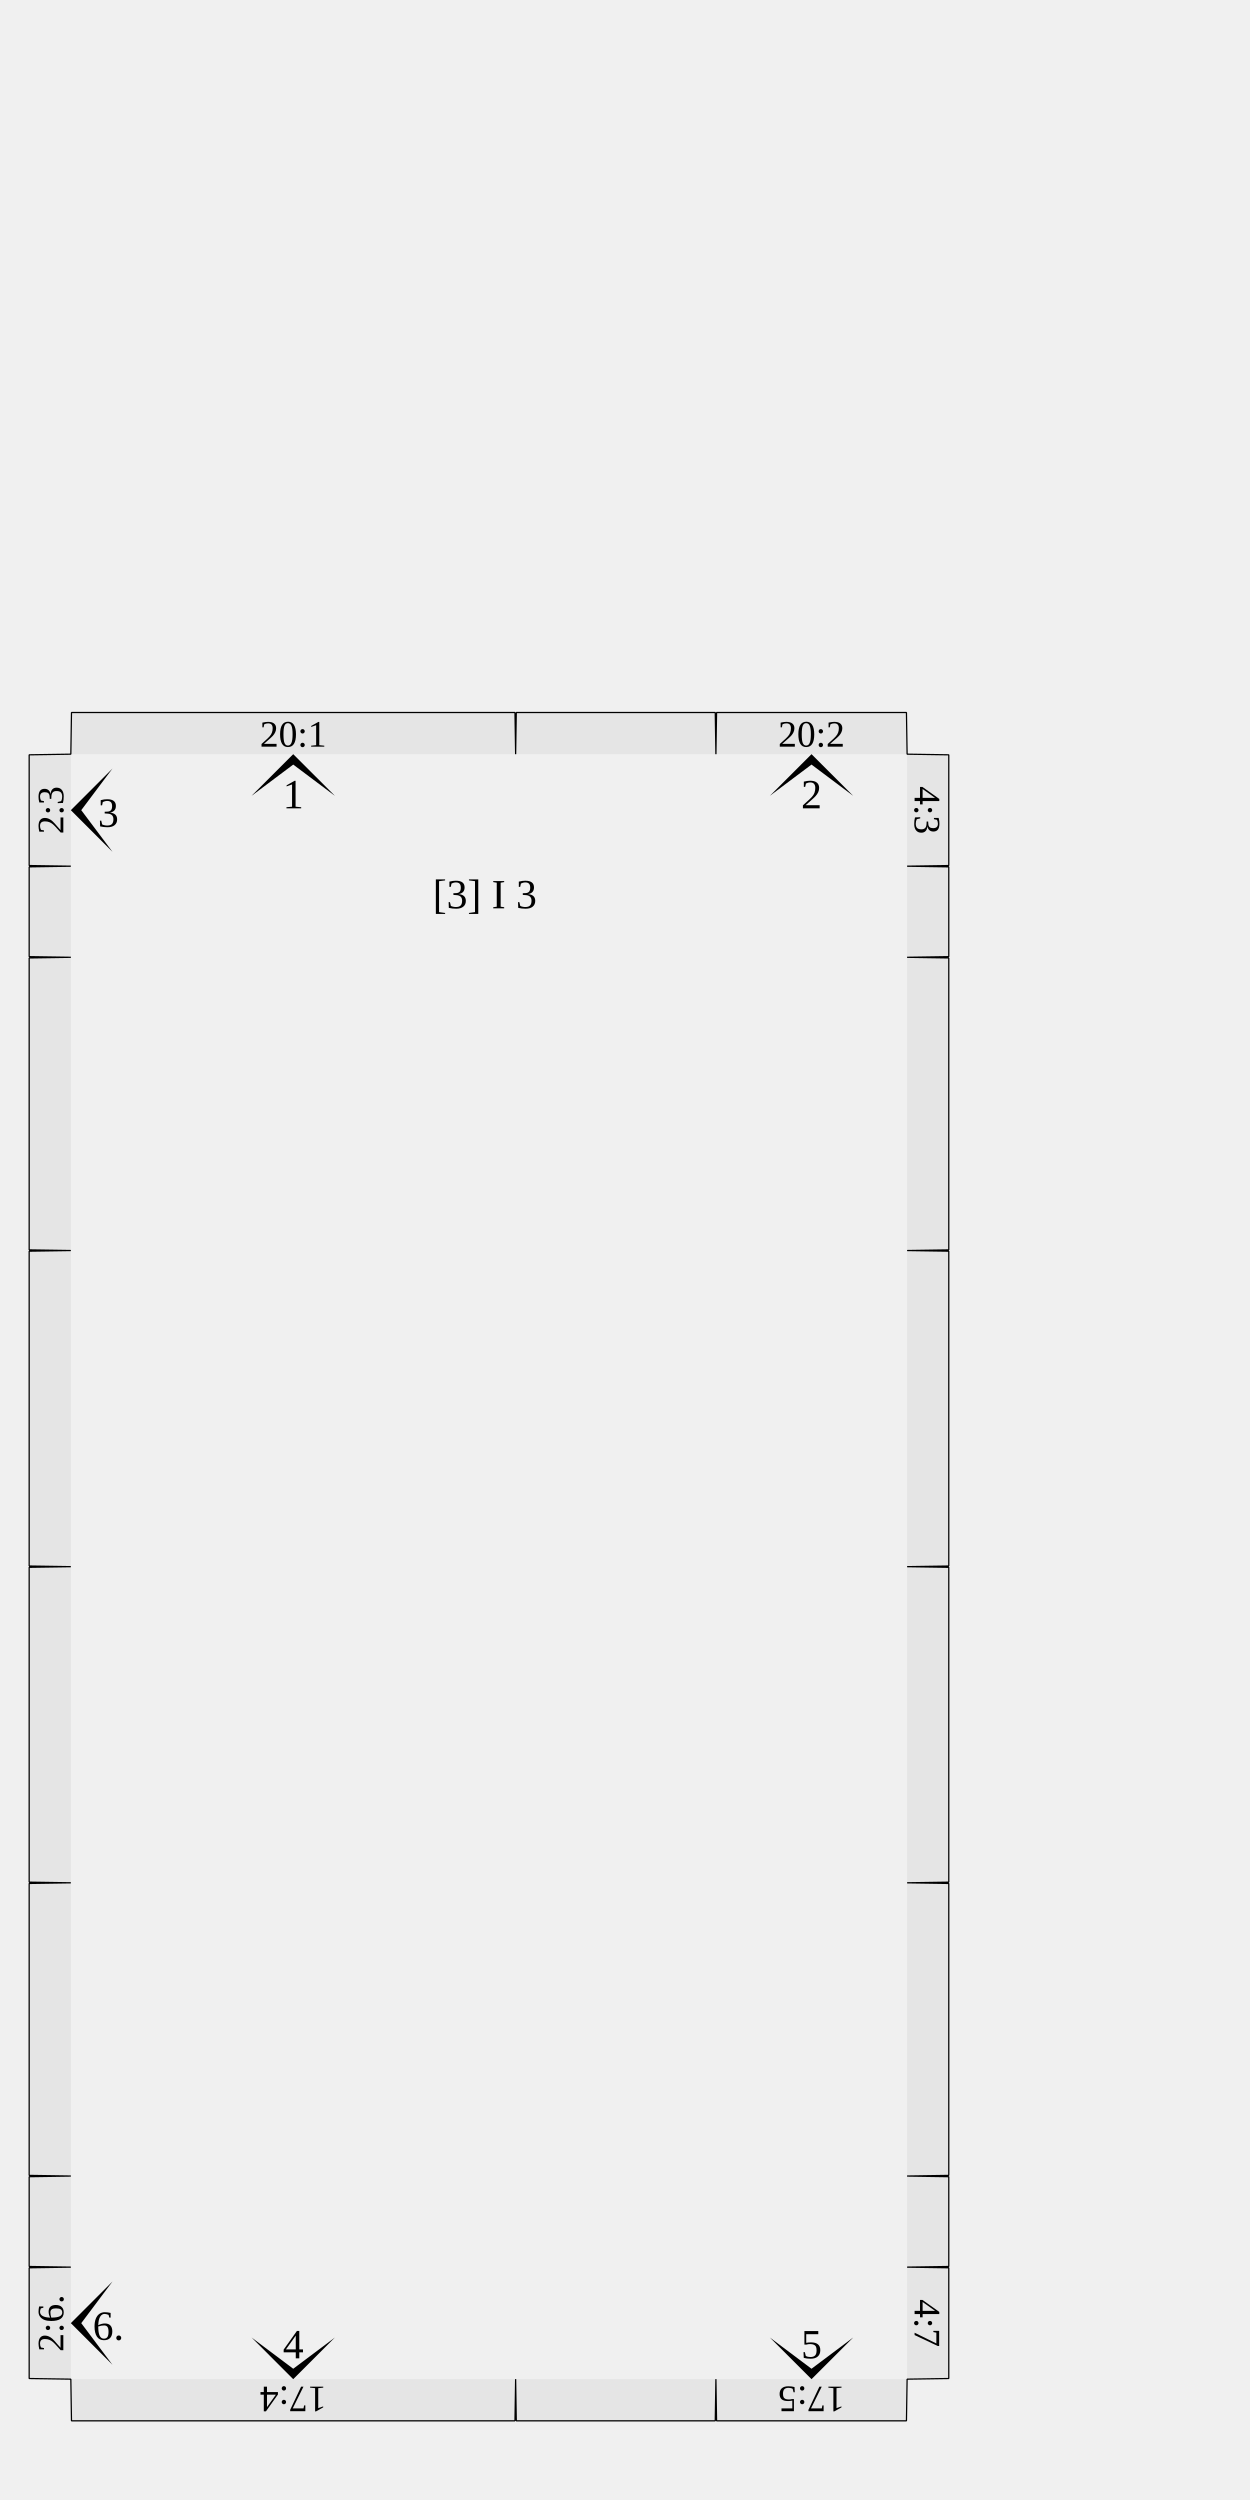
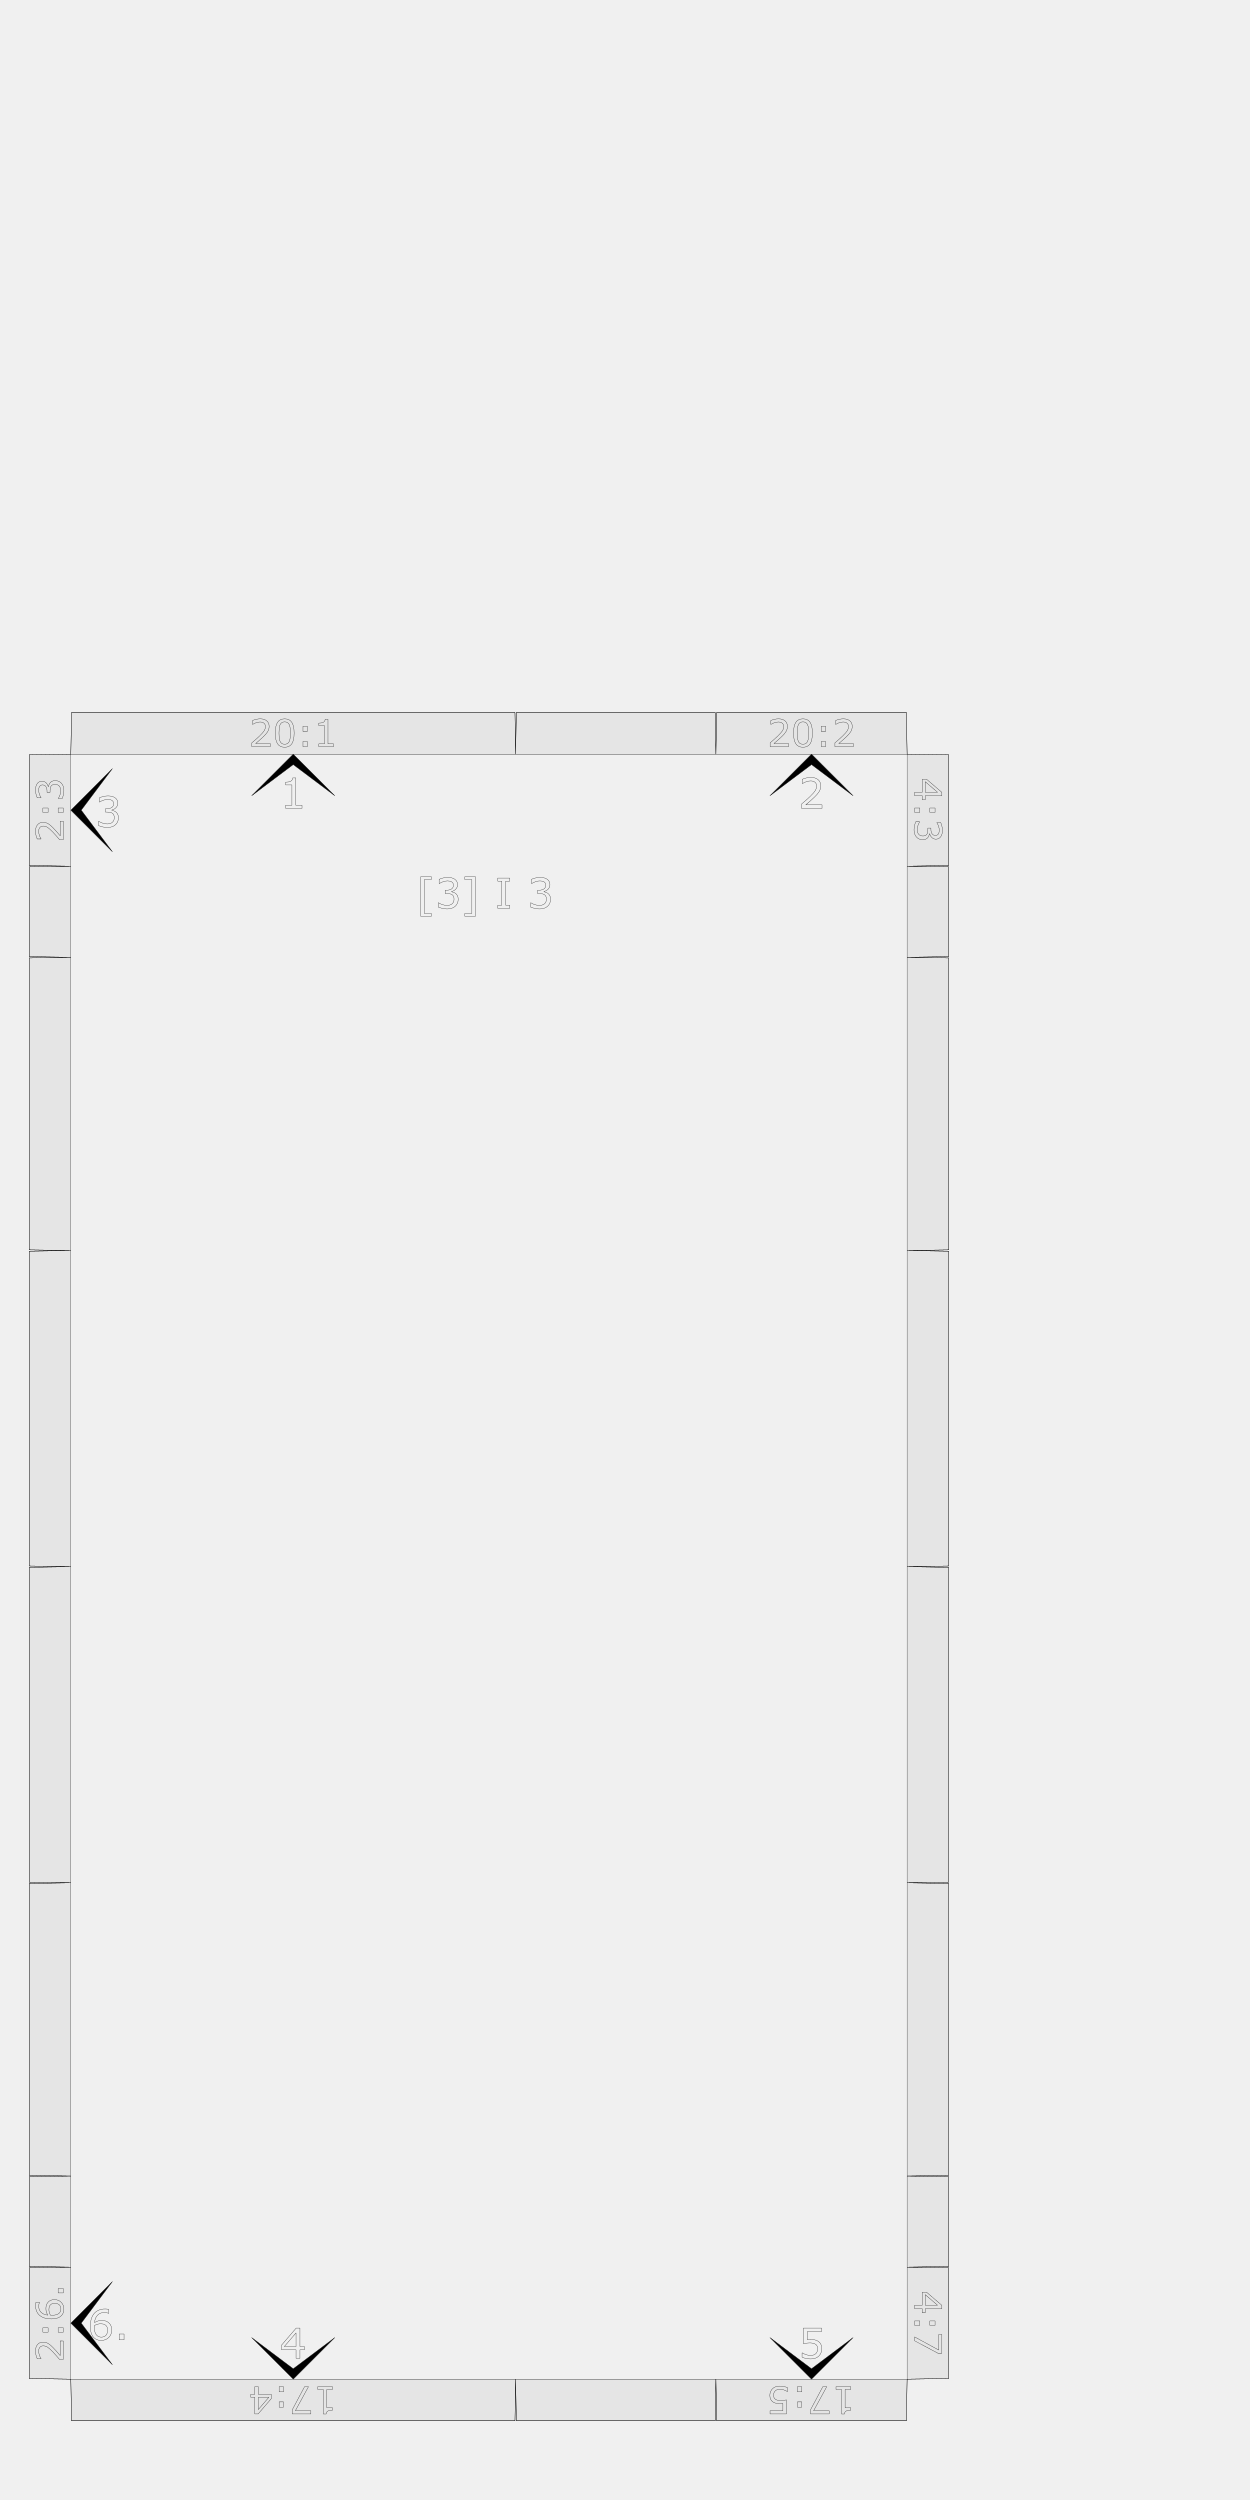
- <svg xmlns="http://www.w3.org/2000/svg" version="1.1" width="300.00mm" height="600.00mm" viewBox="0 0 300.00 600.00">
-   <style type="text/css">
+ <svg xmlns="http://www.w3.org/2000/svg" version="1.1" width="300.00mm" height="600.00mm" viewBox="0 0 300.00 600.00" id="svg94">
+   <defs id="defs98" />
+   <style type="text/css" id="style2">
    path {
        fill: none;
        stroke-linecap: butt;
        stroke-linejoin: bevel;
        stroke-dasharray: none;
    }
    path.outer {
        stroke: #000000;
        stroke-dasharray: none;
        stroke-dashoffset: 0;
        stroke-width: 0.3;
        stroke-opacity: 1.0;
    }
    path.convex {
        stroke: #000000;
        stroke-dasharray: 0.50,1.00;
        stroke-dashoffset:0;
        stroke-width:0.2;
        stroke-opacity: 1.0
    }
    path.concave {
        stroke: #000000;
        stroke-dasharray: 1.00,0.50,0.20,0.50;
        stroke-dashoffset: 0;
        stroke-width: 0.2;
        stroke-opacity: 1.0
    }
    path.freestyle {
        stroke: #000000;
        stroke-dasharray: none;
        stroke-dashoffset: 0;
        stroke-width: 0.2;
        stroke-opacity: 1.0
    }
    path.outer_background {
        stroke: #ffffff;
        stroke-opacity: 1.0;
        stroke-width: 0.5
    }
    path.inner_background {
        stroke: #ffffff;
        stroke-opacity: 1.0;
        stroke-width: 0.2
    }
    path.sticker {
        fill: #e5e5e5;
        stroke: none;
        fill-opacity: 1.0;
    }
    path.arrow {
        fill: #000000;
    }
    text {
        font-style: normal;
        fill: #000000;
        fill-opacity: 1.0;
        stroke: none;
    }
    text, tspan {
        text-anchor:middle;
    }
    </style>
-   <g>
-     <text transform="translate(116.3528 218)" style="font-size:10.00">
-       <tspan>[3] I 3</tspan>
-     </text>
-     <path class="sticker" d=" M 17 376 L 7 375.843 L 7 300.285 L 17 300.128 Z M 17 229.75 L 7 229.593 L 7 208.044 L 17 207.887 Z M 17 181 L 17.157 171 L 123.594 171 L 123.751 181 Z M 171.818 181 L 171.975 171 L 217.548 171 L 217.706 181 Z M 217.706 207.887 L 227.706 208.044 L 227.706 229.593 L 217.706 229.75 Z M 217.706 300.128 L 227.706 300.285 L 227.706 375.843 L 217.706 376 Z M 17 300.128 L 7 299.971 L 7 229.907 L 17 229.75 Z M 217.706 229.75 L 227.706 229.907 L 227.706 299.971 L 217.706 300.128 Z M 17 207.887 L 7 207.73 L 7 181.157 L 17 181 Z M 217.706 181 L 227.706 181.157 L 227.706 207.73 L 217.706 207.887 Z M 123.751 181 L 123.909 171 L 171.661 171 L 171.818 181 Z M 17 451.872 L 7 451.715 L 7 376.157 L 17 376 Z M 17 544.113 L 7 543.956 L 7 522.407 L 17 522.25 Z M 123.751 571 L 123.594 581 L 17.157 581 L 17 571 Z M 217.706 571 L 217.548 581 L 171.975 581 L 171.818 571 Z M 217.706 522.25 L 227.706 522.407 L 227.706 543.956 L 217.706 544.113 Z M 217.706 376 L 227.706 376.157 L 227.706 451.715 L 217.706 451.872 Z M 17 522.25 L 7 522.093 L 7 452.029 L 17 451.872 Z M 217.706 451.872 L 227.706 452.029 L 227.706 522.093 L 217.706 522.25 Z M 17 571 L 7 570.843 L 7 544.27 L 17 544.113 Z M 217.706 544.113 L 227.706 544.27 L 227.706 570.843 L 217.706 571 Z M 171.818 571 L 171.661 581 L 123.909 581 L 123.751 571 Z " />
-     <path class="outer" d=" M 7 229.593 L 7 208.044 L 17 207.887 L 7 207.73 L 7 181.157 L 17 181 L 17.157 171 L 123.594 171 L 123.751 181 L 123.909 171 L 171.661 171 L 171.818 181 L 171.975 171 L 217.548 171 L 217.706 181 L 227.706 181.157 L 227.706 207.73 L 217.706 207.887 L 227.706 208.044 L 227.706 229.593 L 217.706 229.75 L 227.706 229.907 L 227.706 299.971 L 217.706 300.128 L 227.706 300.285 L 227.706 375.843 L 217.706 376 L 227.706 376.157 L 227.706 451.715 L 217.706 451.872 L 227.706 452.029 L 227.706 522.093 L 217.706 522.25 L 227.706 522.407 L 227.706 543.956 L 217.706 544.113 L 227.706 544.27 L 227.706 570.843 L 217.706 571 L 217.548 581 L 171.975 581 L 171.818 571 L 171.661 581 L 123.909 581 L 123.751 571 L 123.594 581 L 17.157 581 L 17 571 L 7 570.843 L 7 544.27 L 17 544.113 L 7 543.956 L 7 522.407 L 17 522.25 L 7 522.093 L 7 452.029 L 17 451.872 L 7 451.715 L 7 376.157 L 17 376 L 7 375.843 L 7 300.285 L 17 300.128 L 7 299.971 L 7 229.907 L 17 229.75 Z " />
-     <g>
-       <path transform="matrix(10 -0.000002 0.000002 10 70.37571 181)" class="arrow" d="M 0 0 L 1 1 L 0 0.25 L -1 1 Z" />
-       <text transform="translate(70.37571 194.0001)" style="font-size:10.00">
-         <tspan>1</tspan>
-       </text>
-     </g>
-     <text transform="matrix(1 -0 0 1 70.37571 179.2)" style="font-size:9.00">
-       <tspan>20:1</tspan>
-     </text>
-     <g>
-       <path transform="matrix(10 -0.000002 0.000002 10 194.7618 181)" class="arrow" d="M 0 0 L 1 1 L 0 0.25 L -1 1 Z" />
-       <text transform="translate(194.7618 194.0001)" style="font-size:10.00">
-         <tspan>2</tspan>
-       </text>
-     </g>
-     <text transform="matrix(1 -0 0 1 194.7618 179.2)" style="font-size:9.00">
-       <tspan>20:2</tspan>
-     </text>
-     <g>
-       <path transform="matrix(0.00001 -10 10 0.00001 17.00001 194.4435)" class="arrow" d="M 0 0 L 1 1 L 0 0.25 L -1 1 Z" />
-       <text transform="translate(26.00001 198.4435)" style="font-size:10.00">
-         <tspan>3</tspan>
-       </text>
-     </g>
-     <text transform="matrix(0.000001 -1 1 0.000001 15.20001 194.4435)" style="font-size:9.00">
-       <tspan>2:3</tspan>
-     </text>
-     <text transform="matrix(0 1 -1 0 219.5056 194.4435)" style="font-size:9.00">
-       <tspan>4:3</tspan>
-     </text>
-     <g>
-       <path transform="matrix(-10 0.000002 -0.000002 -10 70.37571 571)" class="arrow" d="M 0 0 L 1 1 L 0 0.25 L -1 1 Z" />
-       <text transform="translate(70.37571 566)" style="font-size:10.00">
-         <tspan>4</tspan>
-       </text>
-     </g>
-     <text transform="matrix(-1 0 -0 -1 70.37571 572.8)" style="font-size:9.00">
-       <tspan>17:4</tspan>
-     </text>
-     <g>
-       <path transform="matrix(-10 0.000002 -0.000002 -10 194.7619 571)" class="arrow" d="M 0 0 L 1 1 L 0 0.25 L -1 1 Z" />
-       <text transform="translate(194.7619 566)" style="font-size:10.00">
-         <tspan>5</tspan>
-       </text>
-     </g>
-     <text transform="matrix(-1 0 -0 -1 194.7619 572.8)" style="font-size:9.00">
-       <tspan>17:5</tspan>
-     </text>
-     <g>
-       <path transform="matrix(0.00001 -10 10 0.00001 17.00004 557.5566)" class="arrow" d="M 0 0 L 1 1 L 0 0.25 L -1 1 Z" />
-       <text transform="translate(26.00004 561.5566)" style="font-size:10.00">
-         <tspan>6.</tspan>
-       </text>
-     </g>
-     <text transform="matrix(0.000001 -1 1 0.000001 15.20004 557.5566)" style="font-size:9.00">
-       <tspan>2:6.</tspan>
-     </text>
-     <text transform="matrix(0 1 -1 0 219.5056 557.5566)" style="font-size:9.00">
-       <tspan>4:7</tspan>
-     </text>
-   </g>
+   <path d="m 103.516,219.914 h -2.539 v -9.512 h 2.539 v 0.698 h -1.689 v 8.115 h 1.689 z" style="font-style:normal;font-size:medium;text-anchor:middle;fill:none;fill-opacity:1;stroke:#000000;stroke-width:0.066;stroke-linecap:butt;stroke-linejoin:bevel;stroke-dasharray:none;stroke-opacity:1" id="path907" />
+   <path d="m 109.429,214.499 q 0.234,0.21 0.386,0.527 0.151,0.317 0.151,0.82 0,0.498 -0.181,0.913 -0.181,0.415 -0.508,0.723 -0.366,0.342 -0.864,0.508 -0.493,0.161 -1.084,0.161 -0.605,0 -1.191,-0.146 -0.586,-0.142 -0.962,-0.312 v -1.021 h 0.073 q 0.415,0.273 0.977,0.454 0.562,0.181 1.084,0.181 0.308,0 0.654,-0.103 0.347,-0.103 0.562,-0.303 0.225,-0.215 0.332,-0.474 0.112,-0.259 0.112,-0.654 0,-0.391 -0.127,-0.645 -0.122,-0.259 -0.342,-0.405 -0.22,-0.151 -0.532,-0.205 -0.312,-0.059 -0.674,-0.059 h -0.439 v -0.811 h 0.342 q 0.742,0 1.182,-0.308 0.444,-0.312 0.444,-0.908 0,-0.264 -0.112,-0.459 -0.112,-0.2 -0.312,-0.327 -0.21,-0.127 -0.449,-0.176 -0.239,-0.049 -0.542,-0.049 -0.464,0 -0.986,0.166 -0.522,0.166 -0.986,0.469 h -0.049 v -1.021 q 0.347,-0.171 0.923,-0.312 0.581,-0.146 1.123,-0.146 0.532,0 0.938,0.098 0.405,0.098 0.732,0.312 0.352,0.234 0.532,0.566 0.181,0.332 0.181,0.776 0,0.605 -0.43,1.06 -0.425,0.449 -1.006,0.566 v 0.068 q 0.234,0.039 0.537,0.166 0.303,0.122 0.513,0.308 z" style="font-style:normal;font-size:medium;text-anchor:middle;fill:none;fill-opacity:1;stroke:#000000;stroke-width:0.066;stroke-linecap:butt;stroke-linejoin:bevel;stroke-dasharray:none;stroke-opacity:1" id="path909" />
+   <path d="m 114.102,219.914 h -2.539 v -0.698 h 1.689 v -8.115 h -1.689 v -0.698 h 2.539 z" style="font-style:normal;font-size:medium;text-anchor:middle;fill:none;fill-opacity:1;stroke:#000000;stroke-width:0.066;stroke-linecap:butt;stroke-linejoin:bevel;stroke-dasharray:none;stroke-opacity:1" id="path911" />
+   <path d="m 122.334,218 h -2.871 v -0.742 h 0.952 v -5.786 h -0.952 v -0.742 h 2.871 v 0.742 h -0.952 v 5.786 h 0.952 z" style="font-style:normal;font-size:medium;text-anchor:middle;fill:none;fill-opacity:1;stroke:#000000;stroke-width:0.066;stroke-linecap:butt;stroke-linejoin:bevel;stroke-dasharray:none;stroke-opacity:1" id="path913" />
+   <path d="m 131.597,214.499 q 0.234,0.21 0.386,0.527 0.151,0.317 0.151,0.82 0,0.498 -0.181,0.913 -0.181,0.415 -0.508,0.723 -0.366,0.342 -0.864,0.508 -0.493,0.161 -1.084,0.161 -0.605,0 -1.191,-0.146 -0.586,-0.142 -0.962,-0.312 v -1.021 h 0.073 q 0.415,0.273 0.977,0.454 0.562,0.181 1.084,0.181 0.308,0 0.654,-0.103 0.347,-0.103 0.562,-0.303 0.225,-0.215 0.332,-0.474 0.112,-0.259 0.112,-0.654 0,-0.391 -0.127,-0.645 -0.122,-0.259 -0.342,-0.405 -0.22,-0.151 -0.532,-0.205 -0.312,-0.059 -0.674,-0.059 h -0.439 v -0.811 h 0.342 q 0.742,0 1.182,-0.308 0.444,-0.312 0.444,-0.908 0,-0.264 -0.112,-0.459 -0.112,-0.2 -0.312,-0.327 -0.21,-0.127 -0.449,-0.176 -0.239,-0.049 -0.542,-0.049 -0.464,0 -0.986,0.166 -0.522,0.166 -0.986,0.469 h -0.049 v -1.021 q 0.347,-0.171 0.923,-0.312 0.581,-0.146 1.123,-0.146 0.532,0 0.938,0.098 0.405,0.098 0.732,0.312 0.352,0.234 0.532,0.566 0.181,0.332 0.181,0.776 0,0.605 -0.43,1.06 -0.425,0.449 -1.006,0.566 v 0.068 q 0.234,0.039 0.537,0.166 0.303,0.122 0.513,0.308 z" style="font-style:normal;font-size:medium;text-anchor:middle;fill:none;fill-opacity:1;stroke:#000000;stroke-width:0.066;stroke-linecap:butt;stroke-linejoin:bevel;stroke-dasharray:none;stroke-opacity:1" id="path915" />
+   <path style="fill:#e5e5e5;fill-opacity:1;stroke:#000000;stroke-width:0.066;stroke-linecap:butt;stroke-linejoin:bevel;stroke-dasharray:none;stroke-opacity:1" id="path8" d="m 17,376 -10,-0.157 -1.5e-5,-75.558 10,-0.157 z m -3e-5,-146.25 -10,-0.157 v -21.549 l 10,-0.157 z m 3e-5,-48.75 0.157,-10 106.437,-3e-5 0.157,10 z m 154.818,0 0.157,-10 h 45.573 l 0.157,10 z m 45.887,26.887 10,0.157 v 21.549 l -10,0.157 z m 0,92.241 10,0.157 1e-5,75.558 -10,0.157 z m -200.706,0 -10,-0.157 -1.5e-5,-70.064 10,-0.157 z m 200.706,-70.378 10,0.157 v 70.064 l -10,0.157 z M 17,207.887 7,207.73 l 3e-5,-26.573 10,-0.157 z m 200.706,-26.887 10,0.157 v 26.573 l -10,0.157 z m -93.954,-3e-5 0.157,-10 h 47.753 l 0.157,10 z M 17,451.872 7,451.715 l -1.5e-5,-75.558 10,-0.157 z m 1.5e-5,92.241 -10,-0.157 -1.5e-5,-21.549 10,-0.157 z M 123.751,571 l -0.157,10 -106.437,3e-5 -0.157,-10 z m 93.954,0 -0.157,10 h -45.573 l -0.157,-10 z m -1e-5,-48.75 10,0.157 v 21.549 l -10,0.157 z m 0,-146.25 10,0.157 v 75.558 l -10,0.157 z M 17,522.25 7,522.093 v -70.064 l 10,-0.157 z m 200.706,-70.378 10,0.157 v 70.064 l -10,0.157 z M 17,571 7,570.843 l 3e-5,-26.573 10,-0.157 z m 200.706,-26.887 10,0.157 2e-5,26.573 L 217.706,571 Z M 171.818,571 171.661,581 H 123.909 l -0.157,-10 z" class="sticker" />
+   <path style="fill:none;stroke:#000000;stroke-width:0.066;stroke-linecap:butt;stroke-linejoin:bevel;stroke-dasharray:none;stroke-dashoffset:0;stroke-opacity:1" id="path10" d="m 7,229.593 v -21.549 l 10,-0.157 -10,-0.157 3e-5,-26.573 10,-0.157 0.157,-10 106.437,-3e-5 0.157,10 0.157,-10 h 47.753 l 0.157,10 0.157,-10 h 45.573 l 0.157,10 10,0.157 v 26.573 l -10,0.157 10,0.157 v 21.549 l -10,0.157 10,0.157 v 70.064 l -10,0.157 10,0.157 1e-5,75.558 -10,0.157 10,0.157 v 75.558 l -10,0.157 10,0.157 v 70.064 l -10,0.157 10,0.157 v 21.549 l -10,0.157 10,0.157 2e-5,26.573 -10,0.157 -0.157,10 h -45.573 l -0.157,-10 -0.157,10 H 123.909 l -0.157,-10 -0.157,10 -106.437,3e-5 -0.157,-10 -10,-0.157 3e-5,-26.573 10,-0.157 -10,-0.157 -1.5e-5,-21.549 10,-0.157 -10,-0.157 v -70.064 l 10,-0.157 -10,-0.157 -1.5e-5,-75.558 10,-0.157 -10,-0.157 -1.5e-5,-75.558 10,-0.157 -10,-0.157 -1.5e-5,-70.064 10,-0.157 z" class="outer" />
+   <path class="arrow" d="m 70.376,181 10,10 -10,-7.5 -10,7.5 z" id="path12" style="fill:#000000;stroke:#000000;stroke-width:0.066;stroke-linecap:butt;stroke-linejoin:bevel;stroke-dasharray:none;stroke-opacity:1" />
+   <path id="path918" style="font-style:normal;font-size:medium;text-anchor:middle;fill:none;fill-opacity:1;stroke:#000000;stroke-width:0.066;stroke-linecap:butt;stroke-linejoin:bevel;stroke-dasharray:none;stroke-opacity:1" d="m 72.485,194 h -3.936 v -0.742 h 1.514 v -4.873 h -1.514 v -0.664 q 0.308,0 0.659,-0.049 0.352,-0.054 0.532,-0.151 0.225,-0.122 0.352,-0.308 0.132,-0.19 0.151,-0.508 h 0.757 v 6.553 h 1.484 z" />
+   <path d="M 64.869,179.2 H 60.44 v -0.918 q 0.461,-0.396 0.923,-0.791 0.466,-0.396 0.866,-0.787 0.844,-0.817 1.156,-1.296 0.312,-0.483 0.312,-1.042 0,-0.51 -0.338,-0.795 -0.334,-0.29 -0.936,-0.29 -0.4,0 -0.866,0.141 -0.466,0.141 -0.91,0.431 h -0.044 v -0.923 q 0.312,-0.154 0.831,-0.281 0.523,-0.127 1.011,-0.127 1.006,0 1.578,0.488 0.571,0.483 0.571,1.314 0,0.374 -0.097,0.699 -0.092,0.321 -0.277,0.611 -0.171,0.272 -0.404,0.536 -0.229,0.264 -0.558,0.584 -0.47,0.461 -0.971,0.896 -0.501,0.431 -0.936,0.8 h 3.52 z" style="font-style:normal;font-size:medium;text-anchor:middle;fill:none;fill-opacity:1;stroke:#000000;stroke-width:0.066;stroke-linecap:butt;stroke-linejoin:bevel;stroke-dasharray:none;stroke-opacity:1" id="path921" />
+   <path d="m 70.591,175.926 q 0,1.762 -0.554,2.588 -0.549,0.822 -1.709,0.822 -1.178,0 -1.723,-0.835 -0.541,-0.835 -0.541,-2.566 0,-1.745 0.549,-2.575 0.549,-0.835 1.714,-0.835 1.178,0 1.718,0.848 0.545,0.844 0.545,2.553 z m -1.156,1.995 q 0.154,-0.356 0.207,-0.835 0.057,-0.483 0.057,-1.16 0,-0.668 -0.057,-1.16 -0.053,-0.492 -0.211,-0.835 -0.154,-0.338 -0.422,-0.51 -0.264,-0.171 -0.681,-0.171 -0.413,0 -0.686,0.171 -0.268,0.171 -0.426,0.519 -0.149,0.325 -0.207,0.848 -0.053,0.523 -0.053,1.147 0,0.686 0.048,1.147 0.048,0.461 0.207,0.826 0.145,0.343 0.409,0.523 0.268,0.18 0.708,0.18 0.413,0 0.686,-0.171 0.272,-0.171 0.422,-0.519 z" style="font-style:normal;font-size:medium;text-anchor:middle;fill:none;fill-opacity:1;stroke:#000000;stroke-width:0.066;stroke-linecap:butt;stroke-linejoin:bevel;stroke-dasharray:none;stroke-opacity:1" id="path923" />
+   <path d="m 73.764,175.544 h -1.05 v -1.252 h 1.05 z m 0,3.656 h -1.05 v -1.252 h 1.05 z" style="font-style:normal;font-size:medium;text-anchor:middle;fill:none;fill-opacity:1;stroke:#000000;stroke-width:0.066;stroke-linecap:butt;stroke-linejoin:bevel;stroke-dasharray:none;stroke-opacity:1" id="path925" />
+   <path d="m 80.052,179.2 h -3.542 v -0.668 h 1.362 v -4.386 h -1.362 v -0.598 q 0.277,0 0.593,-0.044 0.316,-0.048 0.479,-0.136 0.202,-0.11 0.316,-0.277 0.119,-0.171 0.136,-0.457 h 0.681 v 5.897 h 1.336 z" style="font-style:normal;font-size:medium;text-anchor:middle;fill:none;fill-opacity:1;stroke:#000000;stroke-width:0.066;stroke-linecap:butt;stroke-linejoin:bevel;stroke-dasharray:none;stroke-opacity:1" id="path927" />
+   <path class="arrow" d="m 194.762,181 10,10 -10,-7.5 -10,7.5 z" id="path24" style="fill:#000000;stroke:#000000;stroke-width:0.066;stroke-linecap:butt;stroke-linejoin:bevel;stroke-dasharray:none;stroke-opacity:1" />
+   <path id="path930" style="font-style:normal;font-size:medium;text-anchor:middle;fill:none;fill-opacity:1;stroke:#000000;stroke-width:0.066;stroke-linecap:butt;stroke-linejoin:bevel;stroke-dasharray:none;stroke-opacity:1" d="m 197.286,194 h -4.922 v -1.021 q 0.513,-0.439 1.025,-0.879 0.518,-0.439 0.962,-0.874 0.938,-0.908 1.284,-1.44 0.347,-0.537 0.347,-1.157 0,-0.566 -0.376,-0.884 -0.371,-0.322 -1.04,-0.322 -0.444,0 -0.962,0.156 -0.518,0.156 -1.011,0.479 h -0.049 v -1.025 q 0.347,-0.171 0.923,-0.312 0.581,-0.142 1.123,-0.142 1.118,0 1.753,0.542 0.635,0.537 0.635,1.46 0,0.415 -0.107,0.776 -0.103,0.356 -0.308,0.679 -0.19,0.303 -0.449,0.596 -0.254,0.293 -0.62,0.649 -0.522,0.513 -1.079,0.996 -0.557,0.479 -1.04,0.889 h 3.911 z" />
+   <path d="m 189.256,179.2 h -4.43 v -0.918 q 0.461,-0.396 0.923,-0.791 0.466,-0.396 0.866,-0.787 0.844,-0.817 1.156,-1.296 0.312,-0.483 0.312,-1.042 0,-0.51 -0.338,-0.795 -0.334,-0.29 -0.936,-0.29 -0.4,0 -0.866,0.141 -0.466,0.141 -0.91,0.431 h -0.044 v -0.923 q 0.312,-0.154 0.831,-0.281 0.523,-0.127 1.011,-0.127 1.006,0 1.578,0.488 0.571,0.483 0.571,1.314 0,0.374 -0.097,0.699 -0.092,0.321 -0.277,0.611 -0.171,0.272 -0.404,0.536 -0.229,0.264 -0.558,0.584 -0.47,0.461 -0.971,0.896 -0.501,0.431 -0.936,0.8 h 3.52 z" style="font-style:normal;font-size:medium;text-anchor:middle;fill:none;fill-opacity:1;stroke:#000000;stroke-width:0.066;stroke-linecap:butt;stroke-linejoin:bevel;stroke-dasharray:none;stroke-opacity:1" id="path933" />
+   <path d="m 194.977,175.926 q 0,1.762 -0.554,2.588 -0.549,0.822 -1.709,0.822 -1.178,0 -1.723,-0.835 -0.541,-0.835 -0.541,-2.566 0,-1.745 0.549,-2.575 0.549,-0.835 1.714,-0.835 1.178,0 1.718,0.848 0.545,0.844 0.545,2.553 z m -1.156,1.995 q 0.154,-0.356 0.207,-0.835 0.057,-0.483 0.057,-1.16 0,-0.668 -0.057,-1.16 -0.053,-0.492 -0.211,-0.835 -0.154,-0.338 -0.422,-0.51 -0.264,-0.171 -0.681,-0.171 -0.413,0 -0.686,0.171 -0.268,0.171 -0.426,0.519 -0.149,0.325 -0.207,0.848 -0.053,0.523 -0.053,1.147 0,0.686 0.048,1.147 0.048,0.461 0.207,0.826 0.145,0.343 0.409,0.523 0.268,0.18 0.708,0.18 0.413,0 0.686,-0.171 0.272,-0.171 0.422,-0.519 z" style="font-style:normal;font-size:medium;text-anchor:middle;fill:none;fill-opacity:1;stroke:#000000;stroke-width:0.066;stroke-linecap:butt;stroke-linejoin:bevel;stroke-dasharray:none;stroke-opacity:1" id="path935" />
+   <path d="m 198.15,175.544 h -1.05 v -1.252 h 1.05 z m 0,3.656 h -1.05 v -1.252 h 1.05 z" style="font-style:normal;font-size:medium;text-anchor:middle;fill:none;fill-opacity:1;stroke:#000000;stroke-width:0.066;stroke-linecap:butt;stroke-linejoin:bevel;stroke-dasharray:none;stroke-opacity:1" id="path937" />
+   <path d="m 204.812,179.2 h -4.43 v -0.918 q 0.461,-0.396 0.923,-0.791 0.466,-0.396 0.866,-0.787 0.844,-0.817 1.156,-1.296 0.312,-0.483 0.312,-1.042 0,-0.51 -0.338,-0.795 -0.334,-0.29 -0.936,-0.29 -0.4,0 -0.866,0.141 -0.466,0.141 -0.91,0.431 h -0.044 v -0.923 q 0.312,-0.154 0.831,-0.281 0.523,-0.127 1.011,-0.127 1.006,0 1.578,0.488 0.571,0.483 0.571,1.314 0,0.374 -0.097,0.699 -0.092,0.321 -0.277,0.611 -0.171,0.272 -0.404,0.536 -0.229,0.264 -0.558,0.584 -0.47,0.461 -0.971,0.896 -0.501,0.431 -0.936,0.8 h 3.52 z" style="font-style:normal;font-size:medium;text-anchor:middle;fill:none;fill-opacity:1;stroke:#000000;stroke-width:0.066;stroke-linecap:butt;stroke-linejoin:bevel;stroke-dasharray:none;stroke-opacity:1" id="path939" />
+   <path class="arrow" d="m 17,194.443 10,-10 -7.5,10 7.5,10 z" id="path36" style="fill:#000000;stroke:#000000;stroke-width:0.066;stroke-linecap:butt;stroke-linejoin:bevel;stroke-dasharray:none;stroke-opacity:1" />
+   <path id="path942" style="font-style:normal;font-size:medium;text-anchor:middle;fill:none;fill-opacity:1;stroke:#000000;stroke-width:0.066;stroke-linecap:butt;stroke-linejoin:bevel;stroke-dasharray:none;stroke-opacity:1" d="m 27.885,194.942 q 0.234,0.21 0.386,0.527 0.151,0.317 0.151,0.82 0,0.498 -0.181,0.913 -0.181,0.415 -0.508,0.723 -0.366,0.342 -0.864,0.508 -0.493,0.161 -1.084,0.161 -0.605,0 -1.191,-0.146 -0.586,-0.142 -0.962,-0.312 v -1.021 h 0.073 q 0.415,0.273 0.977,0.454 0.562,0.181 1.084,0.181 0.308,0 0.654,-0.103 0.347,-0.103 0.562,-0.303 0.225,-0.215 0.332,-0.474 0.112,-0.259 0.112,-0.654 0,-0.391 -0.127,-0.645 -0.122,-0.259 -0.342,-0.405 -0.22,-0.151 -0.532,-0.205 -0.312,-0.059 -0.674,-0.059 h -0.439 v -0.811 h 0.342 q 0.742,0 1.182,-0.308 0.444,-0.312 0.444,-0.908 0,-0.264 -0.112,-0.459 -0.112,-0.2 -0.312,-0.327 -0.21,-0.127 -0.449,-0.176 -0.239,-0.049 -0.542,-0.049 -0.464,0 -0.986,0.166 -0.522,0.166 -0.986,0.469 h -0.049 v -1.021 q 0.347,-0.171 0.923,-0.312 0.581,-0.146 1.123,-0.146 0.532,0 0.938,0.098 0.405,0.098 0.732,0.312 0.352,0.234 0.532,0.566 0.181,0.332 0.181,0.776 0,0.605 -0.43,1.06 -0.425,0.449 -1.006,0.566 v 0.068 q 0.234,0.039 0.537,0.166 0.303,0.122 0.513,0.308 z" />
+   <path d="m 15.2,197.085 -4e-6,4.43 -0.918,0 q -0.396,-0.461 -0.791,-0.923 -0.396,-0.466 -0.787,-0.866 -0.817,-0.844 -1.296,-1.156 -0.483,-0.312 -1.042,-0.312 -0.51,0 -0.795,0.338 -0.29,0.334 -0.29,0.936 -4e-7,0.4 0.141,0.866 0.141,0.466 0.431,0.91 l -1e-7,0.044 -0.923,0 q -0.154,-0.312 -0.281,-0.831 -0.127,-0.523 -0.127,-1.011 10e-7,-1.006 0.488,-1.578 0.483,-0.571 1.314,-0.571 0.374,0 0.699,0.097 0.321,0.092 0.611,0.277 0.272,0.171 0.536,0.404 0.264,0.229 0.584,0.558 0.461,0.47 0.896,0.971 0.431,0.501 0.8,0.936 l 3e-6,-3.52 z" style="font-style:normal;font-size:medium;text-anchor:middle;fill:none;fill-opacity:1;stroke:#000000;stroke-width:0.066;stroke-linecap:butt;stroke-linejoin:bevel;stroke-dasharray:none;stroke-opacity:1" id="path945" />
+   <path d="m 11.544,193.921 -1e-6,1.05 -1.252,0 10e-7,-1.05 z m 3.656,0 -1e-6,1.05 -1.252,0 10e-7,-1.05 z" style="font-style:normal;font-size:medium;text-anchor:middle;fill:none;fill-opacity:1;stroke:#000000;stroke-width:0.066;stroke-linecap:butt;stroke-linejoin:bevel;stroke-dasharray:none;stroke-opacity:1" id="path947" />
+   <path d="m 12.049,187.834 q 0.189,-0.211 0.475,-0.347 0.286,-0.136 0.738,-0.136 0.448,0 0.822,0.163 0.374,0.163 0.65,0.457 0.308,0.33 0.457,0.778 0.145,0.444 0.145,0.976 -10e-7,0.545 -0.132,1.072 -0.127,0.527 -0.281,0.866 l -0.918,0 0,-0.066 q 0.246,-0.374 0.409,-0.879 0.163,-0.505 0.163,-0.976 0,-0.277 -0.092,-0.589 -0.092,-0.312 -0.272,-0.505 -0.193,-0.202 -0.426,-0.299 -0.233,-0.101 -0.589,-0.101 -0.352,0 -0.58,0.114 -0.233,0.11 -0.365,0.308 -0.136,0.198 -0.185,0.479 -0.053,0.281 -0.053,0.606 l -10e-7,0.396 -0.729,0 0,-0.308 q 10e-7,-0.668 -0.277,-1.063 -0.281,-0.4 -0.817,-0.4 -0.237,0 -0.413,0.101 -0.18,0.101 -0.294,0.281 -0.114,0.189 -0.158,0.404 -0.044,0.215 -0.044,0.488 -4e-7,0.417 0.149,0.888 0.149,0.47 0.422,0.888 l 0,0.044 -0.918,0 q -0.154,-0.312 -0.281,-0.831 -0.132,-0.523 -0.132,-1.011 5e-7,-0.479 0.088,-0.844 0.088,-0.365 0.281,-0.659 0.211,-0.316 0.51,-0.479 0.299,-0.163 0.699,-0.163 0.545,0 0.954,0.387 0.404,0.382 0.51,0.905 l 0.062,0 q 0.035,-0.211 0.149,-0.483 0.11,-0.272 0.277,-0.461 z" style="font-style:normal;font-size:medium;text-anchor:middle;fill:none;fill-opacity:1;stroke:#000000;stroke-width:0.066;stroke-linecap:butt;stroke-linejoin:bevel;stroke-dasharray:none;stroke-opacity:1" id="path949" />
+   <path d="m 221.347,191.952 v -0.971 h -1.841 v -0.844 h 1.841 v -3.133 h 1.011 l 3.691,3.168 v 0.809 h -3.999 v 0.971 z m 0.703,-1.815 h 2.953 l -2.953,-2.536 z" style="font-style:normal;font-size:medium;text-anchor:middle;fill:none;fill-opacity:1;stroke:#000000;stroke-width:0.066;stroke-linecap:butt;stroke-linejoin:bevel;stroke-dasharray:none;stroke-opacity:1" id="path952" />
+   <path d="m 223.162,194.966 v -1.05 h 1.252 v 1.05 z m -3.656,0 v -1.05 h 1.252 v 1.05 z" style="font-style:normal;font-size:medium;text-anchor:middle;fill:none;fill-opacity:1;stroke:#000000;stroke-width:0.066;stroke-linecap:butt;stroke-linejoin:bevel;stroke-dasharray:none;stroke-opacity:1" id="path954" />
+   <path d="m 222.656,201.053 q -0.189,0.211 -0.475,0.347 -0.286,0.136 -0.738,0.136 -0.448,0 -0.822,-0.163 -0.374,-0.163 -0.65,-0.457 -0.308,-0.33 -0.457,-0.778 -0.145,-0.444 -0.145,-0.976 0,-0.545 0.132,-1.072 0.127,-0.527 0.281,-0.866 h 0.918 v 0.066 q -0.246,0.374 -0.409,0.879 -0.163,0.505 -0.163,0.976 0,0.277 0.092,0.589 0.092,0.312 0.272,0.505 0.193,0.202 0.426,0.299 0.233,0.101 0.589,0.101 0.352,0 0.58,-0.114 0.233,-0.11 0.365,-0.308 0.136,-0.198 0.185,-0.479 0.053,-0.281 0.053,-0.606 v -0.396 h 0.729 v 0.308 q 0,0.668 0.277,1.063 0.281,0.4 0.817,0.4 0.237,0 0.413,-0.101 0.18,-0.101 0.294,-0.281 0.114,-0.189 0.158,-0.404 0.044,-0.215 0.044,-0.488 0,-0.417 -0.149,-0.888 -0.149,-0.47 -0.422,-0.888 v -0.044 h 0.918 q 0.154,0.312 0.281,0.831 0.132,0.523 0.132,1.011 0,0.479 -0.088,0.844 -0.088,0.365 -0.281,0.659 -0.211,0.316 -0.51,0.479 -0.299,0.163 -0.699,0.163 -0.545,0 -0.954,-0.387 -0.404,-0.382 -0.51,-0.905 h -0.061 q -0.035,0.211 -0.149,0.483 -0.11,0.272 -0.277,0.461 z" style="font-style:normal;font-size:medium;text-anchor:middle;fill:none;fill-opacity:1;stroke:#000000;stroke-width:0.066;stroke-linecap:butt;stroke-linejoin:bevel;stroke-dasharray:none;stroke-opacity:1" id="path956" />
+   <path class="arrow" d="m 70.376,571 -10,-10 10,7.5 10,-7.5 z" id="path52" style="fill:#000000;stroke:#000000;stroke-width:0.066;stroke-linecap:butt;stroke-linejoin:bevel;stroke-dasharray:none;stroke-opacity:1" />
+   <path id="path959" style="font-style:normal;font-size:medium;text-anchor:middle;fill:none;fill-opacity:1;stroke:#000000;stroke-width:0.066;stroke-linecap:butt;stroke-linejoin:bevel;stroke-dasharray:none;stroke-opacity:1" d="m 73.066,563.954 h -1.079 v 2.046 h -0.938 v -2.046 h -3.481 v -1.123 l 3.521,-4.102 h 0.898 v 4.443 h 1.079 z m -2.017,-0.781 v -3.281 l -2.817,3.281 z" />
+   <path d="m 76.256,572.8 h 3.542 v 0.668 h -1.362 v 4.386 h 1.362 v 0.598 q -0.277,0 -0.593,0.044 -0.316,0.048 -0.479,0.136 -0.202,0.11 -0.316,0.277 -0.119,0.171 -0.136,0.457 h -0.681 v -5.897 h -1.336 z" style="font-style:normal;font-size:medium;text-anchor:middle;fill:none;fill-opacity:1;stroke:#000000;stroke-width:0.066;stroke-linecap:butt;stroke-linejoin:bevel;stroke-dasharray:none;stroke-opacity:1" id="path962" />
+   <path d="m 70.134,578.364 2.962,-5.563 h 0.94 l -3.151,5.774 h 3.727 v 0.769 h -4.478 z" style="font-style:normal;font-size:medium;text-anchor:middle;fill:none;fill-opacity:1;stroke:#000000;stroke-width:0.066;stroke-linecap:butt;stroke-linejoin:bevel;stroke-dasharray:none;stroke-opacity:1" id="path964" />
+   <path d="m 66.988,576.456 h 1.05 v 1.252 H 66.988 Z m 0,-3.656 h 1.05 v 1.252 H 66.988 Z" style="font-style:normal;font-size:medium;text-anchor:middle;fill:none;fill-opacity:1;stroke:#000000;stroke-width:0.066;stroke-linecap:butt;stroke-linejoin:bevel;stroke-dasharray:none;stroke-opacity:1" id="path966" />
+   <path d="m 60.176,574.641 h 0.971 v -1.841 h 0.844 v 1.841 h 3.133 v 1.011 l -3.168,3.691 h -0.809 v -3.999 h -0.971 z m 1.815,0.703 v 2.953 l 2.536,-2.953 z" style="font-style:normal;font-size:medium;text-anchor:middle;fill:none;fill-opacity:1;stroke:#000000;stroke-width:0.066;stroke-linecap:butt;stroke-linejoin:bevel;stroke-dasharray:none;stroke-opacity:1" id="path968" />
+   <path class="arrow" d="m 194.762,571 -10,-10 10,7.5 10,-7.5 z" id="path64" style="fill:#000000;stroke:#000000;stroke-width:0.066;stroke-linecap:butt;stroke-linejoin:bevel;stroke-dasharray:none;stroke-opacity:1" />
+   <path id="path971" style="font-style:normal;font-size:medium;text-anchor:middle;fill:none;fill-opacity:1;stroke:#000000;stroke-width:0.066;stroke-linecap:butt;stroke-linejoin:bevel;stroke-dasharray:none;stroke-opacity:1" d="m 197.228,563.69 q 0,0.508 -0.186,0.972 -0.186,0.464 -0.508,0.781 -0.352,0.342 -0.84,0.527 -0.483,0.181 -1.123,0.181 -0.596,0 -1.147,-0.127 -0.552,-0.122 -0.933,-0.298 v -1.03 h 0.068 q 0.4,0.254 0.938,0.435 0.537,0.176 1.055,0.176 0.347,0 0.669,-0.098 0.327,-0.098 0.581,-0.342 0.215,-0.21 0.322,-0.503 0.112,-0.293 0.112,-0.679 0,-0.376 -0.132,-0.635 -0.127,-0.259 -0.356,-0.415 -0.254,-0.186 -0.62,-0.259 -0.361,-0.078 -0.811,-0.078 -0.43,0 -0.83,0.059 -0.396,0.059 -0.684,0.117 v -3.745 h 4.375 v 0.854 h -3.433 v 1.934 q 0.21,-0.019 0.43,-0.029 0.22,-0.01 0.381,-0.01 0.591,0 1.035,0.103 0.444,0.098 0.815,0.352 0.391,0.269 0.605,0.693 0.215,0.425 0.215,1.064 z" />
+   <path d="m 200.642,572.8 h 3.542 v 0.668 h -1.362 v 4.386 h 1.362 v 0.598 q -0.277,0 -0.593,0.044 -0.316,0.048 -0.479,0.136 -0.202,0.11 -0.316,0.277 -0.119,0.171 -0.136,0.457 h -0.681 v -5.897 h -1.336 z" style="font-style:normal;font-size:medium;text-anchor:middle;fill:none;fill-opacity:1;stroke:#000000;stroke-width:0.066;stroke-linecap:butt;stroke-linejoin:bevel;stroke-dasharray:none;stroke-opacity:1" id="path974" />
+   <path d="M 194.52,578.363 197.482,572.8 h 0.94 l -3.151,5.774 h 3.727 v 0.769 h -4.478 z" style="font-style:normal;font-size:medium;text-anchor:middle;fill:none;fill-opacity:1;stroke:#000000;stroke-width:0.066;stroke-linecap:butt;stroke-linejoin:bevel;stroke-dasharray:none;stroke-opacity:1" id="path976" />
+   <path d="m 191.374,576.456 h 1.05 v 1.252 h -1.05 z m 0,-3.656 h 1.05 v 1.252 h -1.05 z" style="font-style:normal;font-size:medium;text-anchor:middle;fill:none;fill-opacity:1;stroke:#000000;stroke-width:0.066;stroke-linecap:butt;stroke-linejoin:bevel;stroke-dasharray:none;stroke-opacity:1" id="path978" />
+   <path d="m 184.764,574.879 q 0,-0.457 0.167,-0.875 0.167,-0.417 0.457,-0.703 0.316,-0.308 0.756,-0.475 0.435,-0.163 1.011,-0.163 0.536,0 1.033,0.114 0.497,0.11 0.839,0.268 v 0.927 h -0.061 q -0.36,-0.229 -0.844,-0.391 -0.483,-0.158 -0.949,-0.158 -0.312,0 -0.602,0.088 -0.294,0.088 -0.523,0.308 -0.193,0.189 -0.29,0.453 -0.101,0.264 -0.101,0.611 0,0.338 0.119,0.571 0.114,0.233 0.321,0.374 0.229,0.167 0.558,0.233 0.325,0.07 0.729,0.07 0.387,0 0.747,-0.053 0.356,-0.053 0.615,-0.105 v 3.371 h -3.938 v -0.769 h 3.089 v -1.74 q -0.189,0.018 -0.387,0.026 -0.198,0.009 -0.343,0.009 -0.532,0 -0.932,-0.092 -0.4,-0.088 -0.734,-0.316 -0.352,-0.242 -0.545,-0.624 -0.193,-0.382 -0.193,-0.958 z" style="font-style:normal;font-size:medium;text-anchor:middle;fill:none;fill-opacity:1;stroke:#000000;stroke-width:0.066;stroke-linecap:butt;stroke-linejoin:bevel;stroke-dasharray:none;stroke-opacity:1" id="path980" />
+   <path class="arrow" d="m 17,557.557 10,-10 -7.5,10 7.5,10 z" id="path76" style="fill:#000000;stroke:#000000;stroke-width:0.066;stroke-linecap:butt;stroke-linejoin:bevel;stroke-dasharray:none;stroke-opacity:1" />
+   <path id="path983" style="font-style:normal;font-size:medium;text-anchor:middle;fill:none;fill-opacity:1;stroke:#000000;stroke-width:0.066;stroke-linecap:butt;stroke-linejoin:bevel;stroke-dasharray:none;stroke-opacity:1" d="m 26.815,559.198 q 0,1.108 -0.732,1.812 -0.728,0.698 -1.787,0.698 -0.537,0 -0.977,-0.166 -0.439,-0.166 -0.776,-0.493 -0.42,-0.405 -0.649,-1.074 -0.225,-0.669 -0.225,-1.611 0,-0.967 0.205,-1.714 0.21,-0.747 0.664,-1.328 0.43,-0.552 1.108,-0.859 0.679,-0.312 1.582,-0.312 0.288,0 0.483,0.024 0.195,0.024 0.396,0.088 v 0.933 h -0.049 q -0.137,-0.073 -0.415,-0.137 -0.273,-0.068 -0.562,-0.068 -1.05,0 -1.675,0.659 -0.625,0.654 -0.728,1.772 0.41,-0.249 0.806,-0.376 0.4,-0.132 0.923,-0.132 0.464,0 0.815,0.088 0.356,0.083 0.728,0.342 0.43,0.298 0.645,0.752 0.22,0.454 0.22,1.104 z m -0.991,0.039 q 0,-0.454 -0.137,-0.752 -0.132,-0.298 -0.439,-0.518 -0.225,-0.156 -0.498,-0.205 -0.273,-0.049 -0.571,-0.049 -0.415,0 -0.771,0.098 -0.356,0.098 -0.732,0.303 -0.01,0.107 -0.015,0.21 -0.005,0.098 -0.005,0.249 0,0.771 0.156,1.221 0.161,0.444 0.439,0.703 0.225,0.215 0.483,0.317 0.264,0.098 0.571,0.098 0.708,0 1.113,-0.43 0.405,-0.435 0.405,-1.245 z" />
+   <path id="path985" style="font-style:normal;font-size:medium;text-anchor:middle;fill:none;fill-opacity:1;stroke:#000000;stroke-width:0.066;stroke-linecap:butt;stroke-linejoin:bevel;stroke-dasharray:none;stroke-opacity:1" d="m 29.77,561.557 h -1.167 v -1.392 h 1.167 z" />
+   <path d="m 15.2,561.833 -5e-6,4.43 -0.918,0 q -0.396,-0.461 -0.791,-0.923 -0.396,-0.466 -0.787,-0.866 -0.817,-0.844 -1.296,-1.156 -0.483,-0.312 -1.042,-0.312 -0.51,0 -0.795,0.338 -0.29,0.334 -0.29,0.936 -4e-7,0.4 0.141,0.866 0.141,0.466 0.431,0.91 l 0,0.044 -0.923,0 q -0.154,-0.312 -0.281,-0.831 -0.127,-0.523 -0.127,-1.011 10e-7,-1.006 0.488,-1.578 0.483,-0.571 1.314,-0.571 0.374,0 0.699,0.097 0.321,0.092 0.611,0.277 0.272,0.171 0.536,0.404 0.264,0.229 0.584,0.558 0.461,0.47 0.896,0.971 0.431,0.501 0.8,0.936 l 3e-6,-3.52 z" style="font-style:normal;font-size:medium;text-anchor:middle;fill:none;fill-opacity:1;stroke:#000000;stroke-width:0.066;stroke-linecap:butt;stroke-linejoin:bevel;stroke-dasharray:none;stroke-opacity:1" id="path988" />
+   <path d="m 11.544,558.668 -1e-6,1.05 -1.252,-10e-6 10e-7,-1.05 z m 3.656,10e-6 -1e-6,1.05 -1.252,0 10e-7,-1.05 z" style="font-style:normal;font-size:medium;text-anchor:middle;fill:none;fill-opacity:1;stroke:#000000;stroke-width:0.066;stroke-linecap:butt;stroke-linejoin:bevel;stroke-dasharray:none;stroke-opacity:1" id="path990" />
+   <path d="m 13.077,551.91 q 0.998,0 1.63,0.659 0.628,0.655 0.628,1.608 -10e-7,0.483 -0.149,0.879 -0.149,0.396 -0.444,0.699 -0.365,0.378 -0.967,0.584 -0.602,0.202 -1.45,0.202 -0.87,0 -1.542,-0.185 -0.672,-0.189 -1.195,-0.598 -0.497,-0.387 -0.773,-0.998 -0.281,-0.611 -0.281,-1.424 3e-7,-0.259 0.022,-0.435 0.022,-0.176 0.079,-0.356 l 0.839,0 -10e-8,0.044 q -0.066,0.123 -0.123,0.374 -0.062,0.246 -0.062,0.505 -1e-6,0.945 0.593,1.507 0.589,0.563 1.595,0.655 -0.224,-0.369 -0.338,-0.725 -0.119,-0.36 -0.119,-0.831 0,-0.417 0.079,-0.734 0.075,-0.321 0.308,-0.655 0.268,-0.387 0.677,-0.58 0.409,-0.198 0.993,-0.198 z m 0.035,0.892 q -0.409,-10e-6 -0.677,0.123 -0.268,0.119 -0.466,0.396 -0.141,0.202 -0.185,0.448 -0.044,0.246 -0.044,0.514 0,0.374 0.088,0.694 0.088,0.321 0.272,0.659 0.097,0.009 0.189,0.013 0.088,0.004 0.224,0.004 0.694,0 1.099,-0.141 0.4,-0.145 0.633,-0.396 0.193,-0.202 0.286,-0.435 0.088,-0.237 0.088,-0.514 0,-0.637 -0.387,-1.002 -0.391,-0.365 -1.121,-0.365 z" style="font-style:normal;font-size:medium;text-anchor:middle;fill:none;fill-opacity:1;stroke:#000000;stroke-width:0.066;stroke-linecap:butt;stroke-linejoin:bevel;stroke-dasharray:none;stroke-opacity:1" id="path992" />
+   <path d="m 15.2,549.251 -1e-6,1.05 -1.252,0 10e-7,-1.05 z" style="font-style:normal;font-size:medium;text-anchor:middle;fill:none;fill-opacity:1;stroke:#000000;stroke-width:0.066;stroke-linecap:butt;stroke-linejoin:bevel;stroke-dasharray:none;stroke-opacity:1" id="path994" />
+   <path d="m 221.347,555.065 v -0.971 h -1.841 v -0.844 h 1.841 v -3.133 h 1.011 l 3.691,3.168 v 0.809 h -3.999 v 0.971 z m 0.703,-1.815 h 2.953 l -2.953,-2.536 z" style="font-style:normal;font-size:medium;text-anchor:middle;fill:none;fill-opacity:1;stroke:#000000;stroke-width:0.066;stroke-linecap:butt;stroke-linejoin:bevel;stroke-dasharray:none;stroke-opacity:1" id="path997" />
+   <path d="m 223.162,558.08 v -1.05 h 1.252 v 1.05 z m -3.656,0 v -1.05 h 1.252 v 1.05 z" style="font-style:normal;font-size:medium;text-anchor:middle;fill:none;fill-opacity:1;stroke:#000000;stroke-width:0.066;stroke-linecap:butt;stroke-linejoin:bevel;stroke-dasharray:none;stroke-opacity:1" id="path999" />
+   <path d="m 225.069,564.759 -5.563,-2.962 v -0.94 l 5.774,3.151 v -3.727 h 0.769 v 4.478 z" style="font-style:normal;font-size:medium;text-anchor:middle;fill:none;fill-opacity:1;stroke:#000000;stroke-width:0.066;stroke-linecap:butt;stroke-linejoin:bevel;stroke-dasharray:none;stroke-opacity:1" id="path1001" />
</svg>
